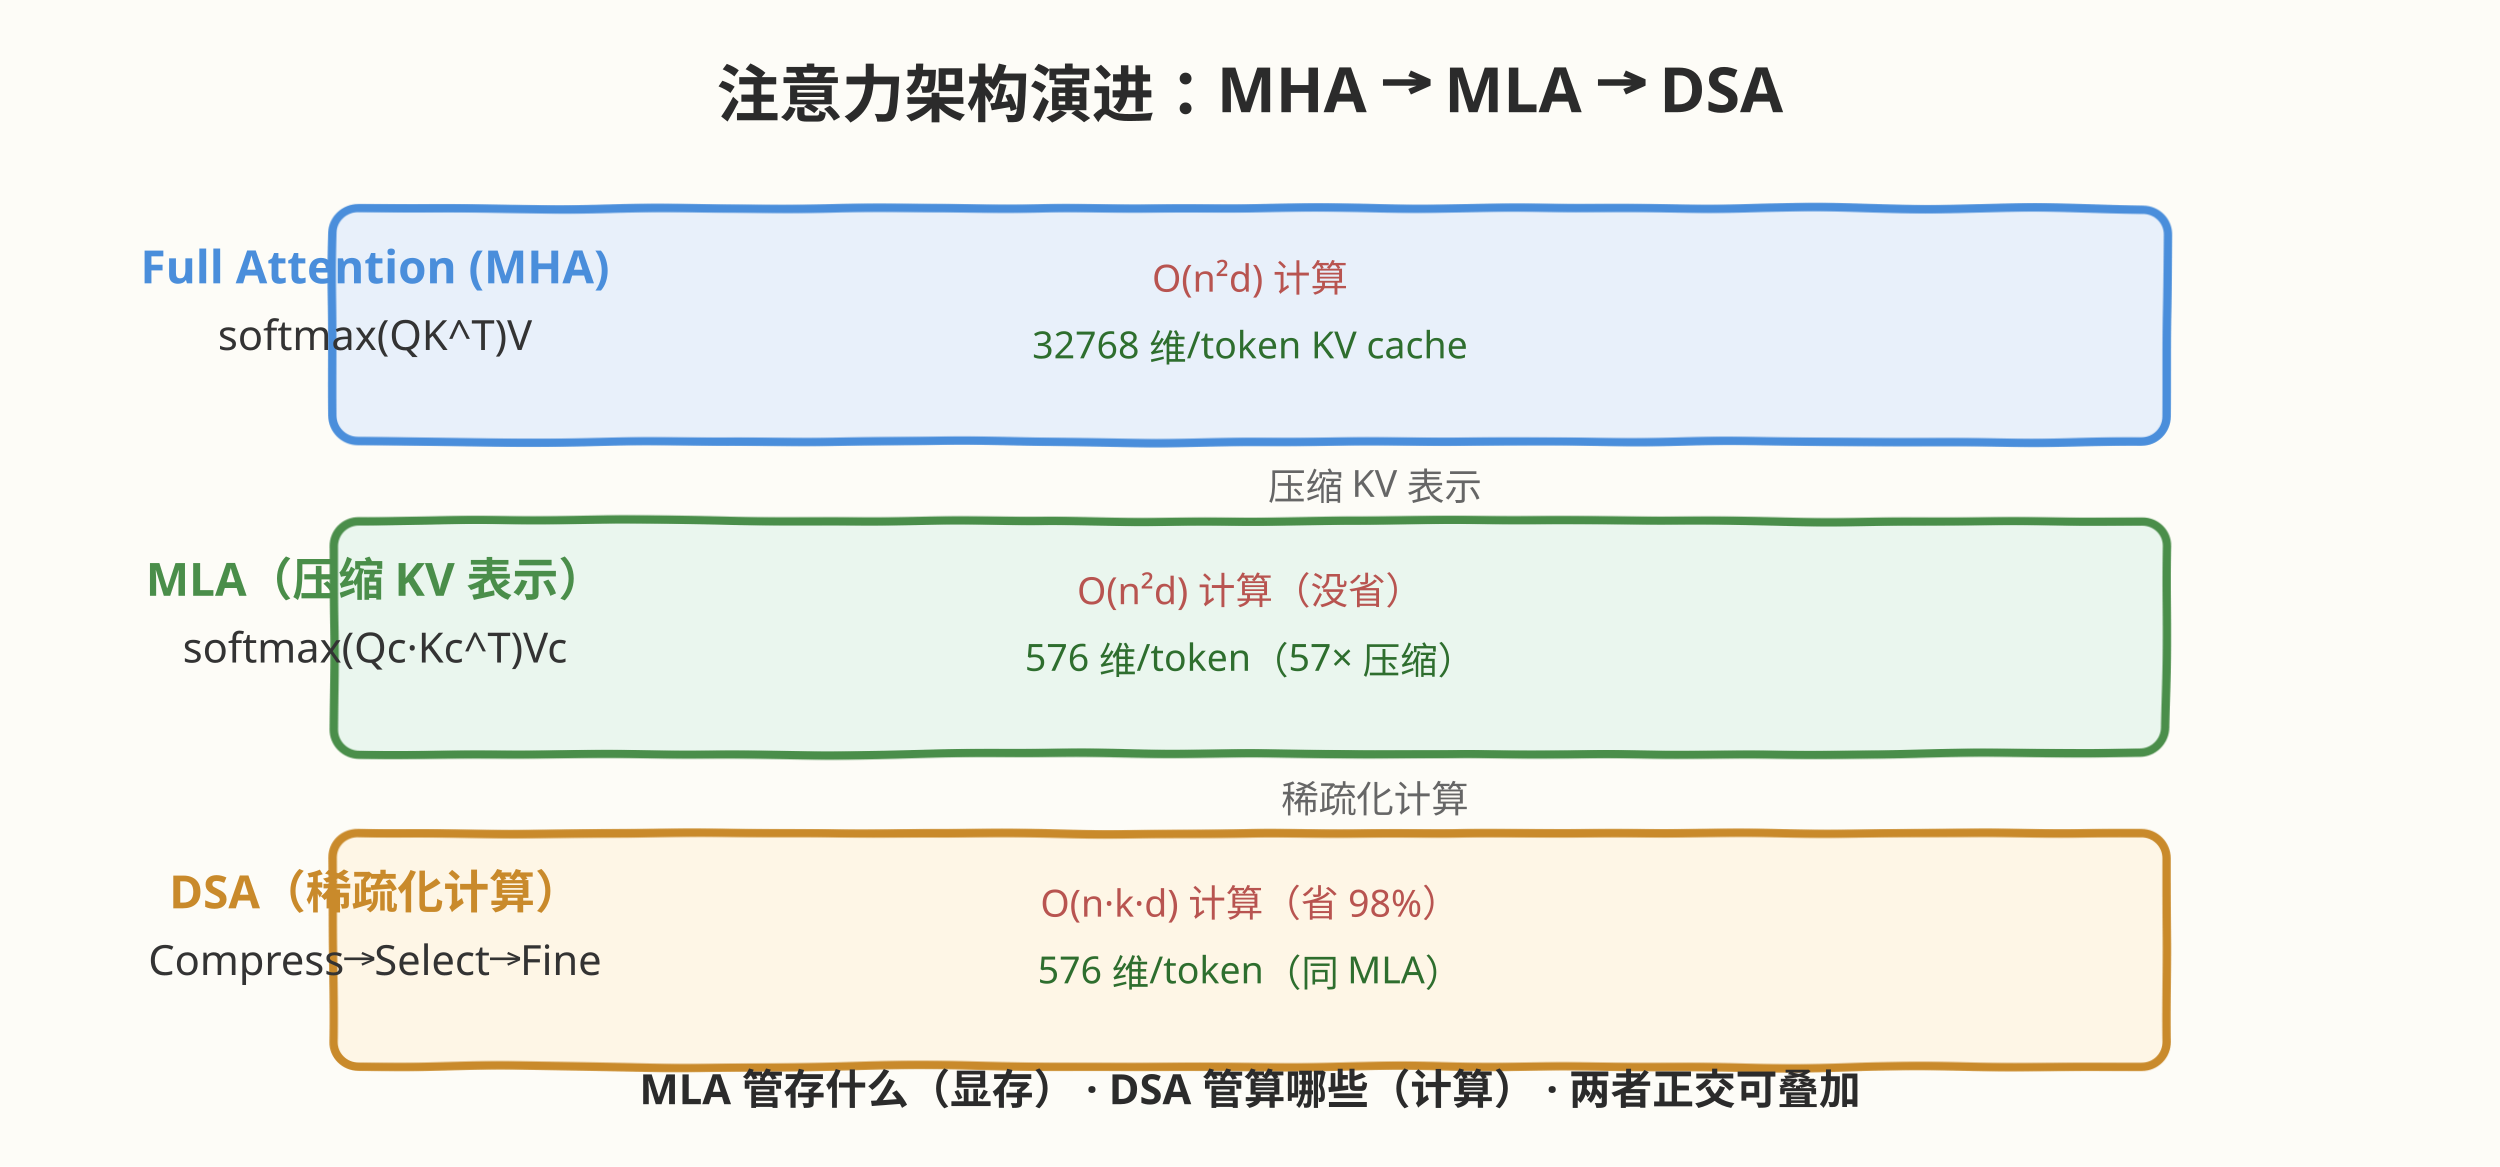
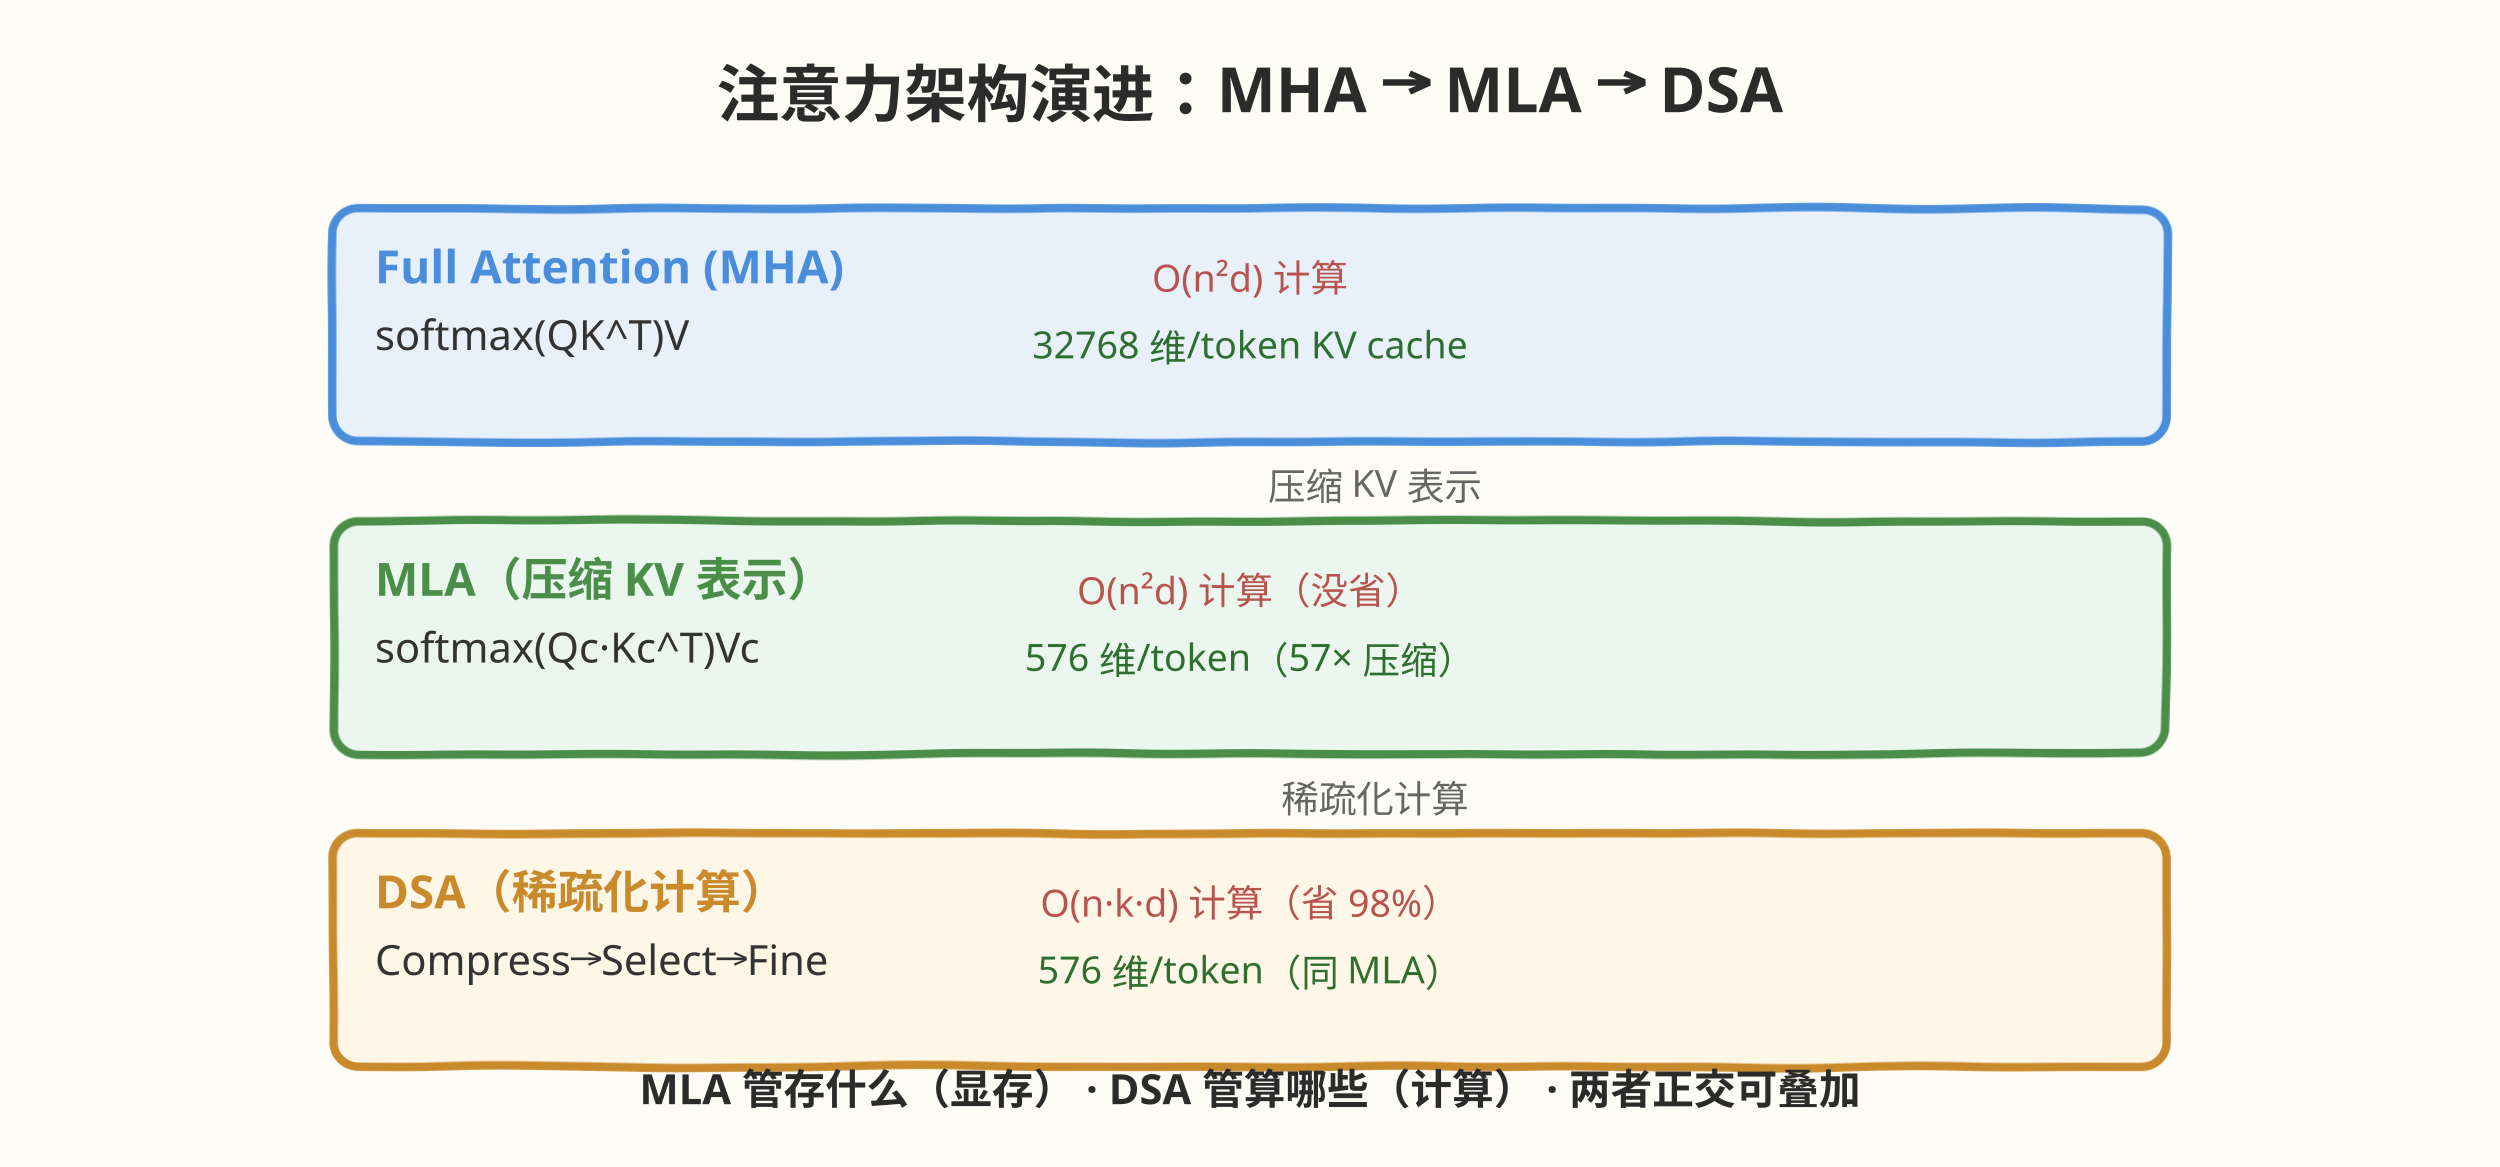
<svg xmlns="http://www.w3.org/2000/svg" viewBox="0 0 600 280" font-family="'Comic Sans MS','Marker Felt','Segoe UI','Kaiti SC',楷体,cursive">
  <defs>
    <filter id="sk" x="-3%" y="-3%" width="106%" height="106%">
      <feTurbulence type="fractalNoise" baseFrequency="0.02" numOctaves="2" seed="42" result="n" />
      <feDisplacementMap in="SourceGraphic" in2="n" scale="1.5" />
    </filter>
    <marker id="ar" markerWidth="9" markerHeight="9" refX="7" refY="4.5" orient="auto">
      <path d="M0,0 L9,4.5 L0,9 z" fill="#5a5a5a" />
    </marker>
    <marker id="ard" markerWidth="9" markerHeight="9" refX="7" refY="4.5" orient="auto">
      <path d="M0,0 L9,4.5 L0,9 z" fill="#b85450" />
    </marker>
  </defs>
  <rect width="600" height="280" fill="#fdfcf7" />
  <text x="300" y="28" text-anchor="middle" font-size="15" fill="#2b2b2b" font-weight="bold">注意力架构演进：MHA → MLA → DSA</text>
  <g filter="url(#sk)">
    <rect x="80" y="50" width="440" height="56" rx="6" fill="#e8f0fa" stroke="#4a8edb" stroke-width="2" />
  </g>
-   <text x="90" y="68" text-anchor="middle" font-size="11" fill="#4a8edb" font-weight="bold">Full Attention (MHA)</text>
-   <text x="90" y="84" text-anchor="middle" font-size="10" fill="#333">softmax(QK^T)V</text>
+   <text x="90" y="68" text-anchor="start" font-size="11" fill="#4a8edb" font-weight="bold">Full Attention (MHA)</text>
+   <text x="90" y="84" text-anchor="start" font-size="10" fill="#333">softmax(QK^T)V</text>
  <text x="300" y="70" text-anchor="middle" font-size="9" fill="#b85450">O(n²d) 计算</text>
  <text x="300" y="86" text-anchor="middle" font-size="9" fill="#2e6e2e">32768 维/token KV cache</text>
  <path d="M 300 106 L 300 125" stroke="#5a5a5a" stroke-width="1.2" fill="none" marker-end="url(#ar)" filter="url(#sk)" />
  <text x="330" y="120" text-anchor="middle" font-size="9" fill="#666">压缩 KV 表示</text>
  <g filter="url(#sk)">
    <rect x="80" y="125" width="440" height="56" rx="6" fill="#eaf6ee" stroke="#4a8e4a" stroke-width="2" />
  </g>
-   <text x="90" y="143" text-anchor="middle" font-size="11" fill="#4a8e4a" font-weight="bold">MLA（压缩 KV 表示）</text>
-   <text x="90" y="159" text-anchor="middle" font-size="10" fill="#333">softmax(Qc·Kc^T)Vc</text>
+   <text x="90" y="143" text-anchor="start" font-size="11" fill="#4a8e4a" font-weight="bold">MLA（压缩 KV 表示）</text>
+   <text x="90" y="159" text-anchor="start" font-size="10" fill="#333">softmax(Qc·Kc^T)Vc</text>
  <text x="300" y="145" text-anchor="middle" font-size="9" fill="#b85450">O(n²d) 计算（没省）</text>
  <text x="300" y="161" text-anchor="middle" font-size="9" fill="#2e6e2e">576 维/token（57× 压缩）</text>
  <path d="M 300 181 L 300 200" stroke="#5a5a5a" stroke-width="1.2" fill="none" marker-end="url(#ar)" filter="url(#sk)" />
  <text x="330" y="195" text-anchor="middle" font-size="9" fill="#666">稀疏化计算</text>
  <g filter="url(#sk)">
    <rect x="80" y="200" width="440" height="56" rx="6" fill="#fef6e6" stroke="#c98a2b" stroke-width="2" />
  </g>
-   <text x="90" y="218" text-anchor="middle" font-size="11" fill="#c98a2b" font-weight="bold">DSA（稀疏化计算）</text>
-   <text x="90" y="234" text-anchor="middle" font-size="10" fill="#333">Compress→Select→Fine</text>
+   <text x="90" y="218" text-anchor="start" font-size="11" fill="#c98a2b" font-weight="bold">DSA（稀疏化计算）</text>
+   <text x="90" y="234" text-anchor="start" font-size="10" fill="#333">Compress→Select→Fine</text>
  <text x="300" y="220" text-anchor="middle" font-size="9" fill="#b85450">O(n·k·d) 计算（省 98%）</text>
  <text x="300" y="236" text-anchor="middle" font-size="9" fill="#2e6e2e">576 维/token（同 MLA）</text>
  <text x="300" y="265" text-anchor="middle" font-size="10" fill="#2b2b2b" font-weight="bold">MLA 管存什么（显存） · DSA 管算哪些（计算） · 两者正交可叠加</text>
</svg>
